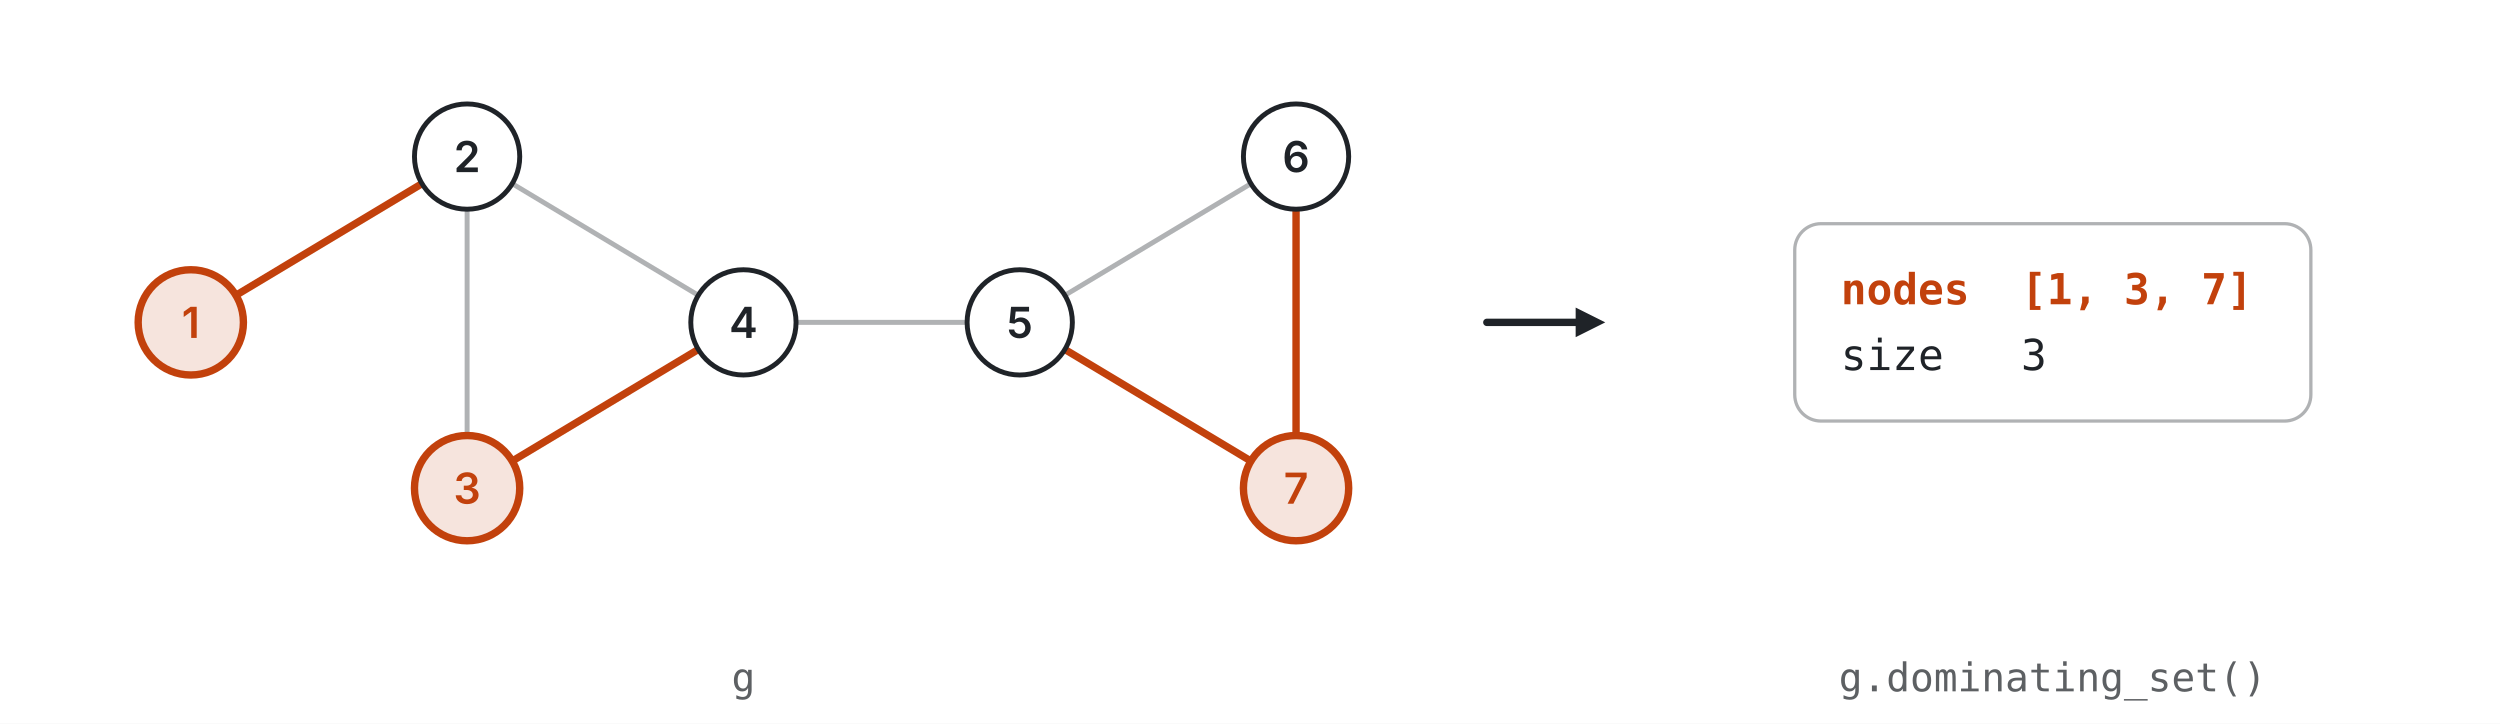
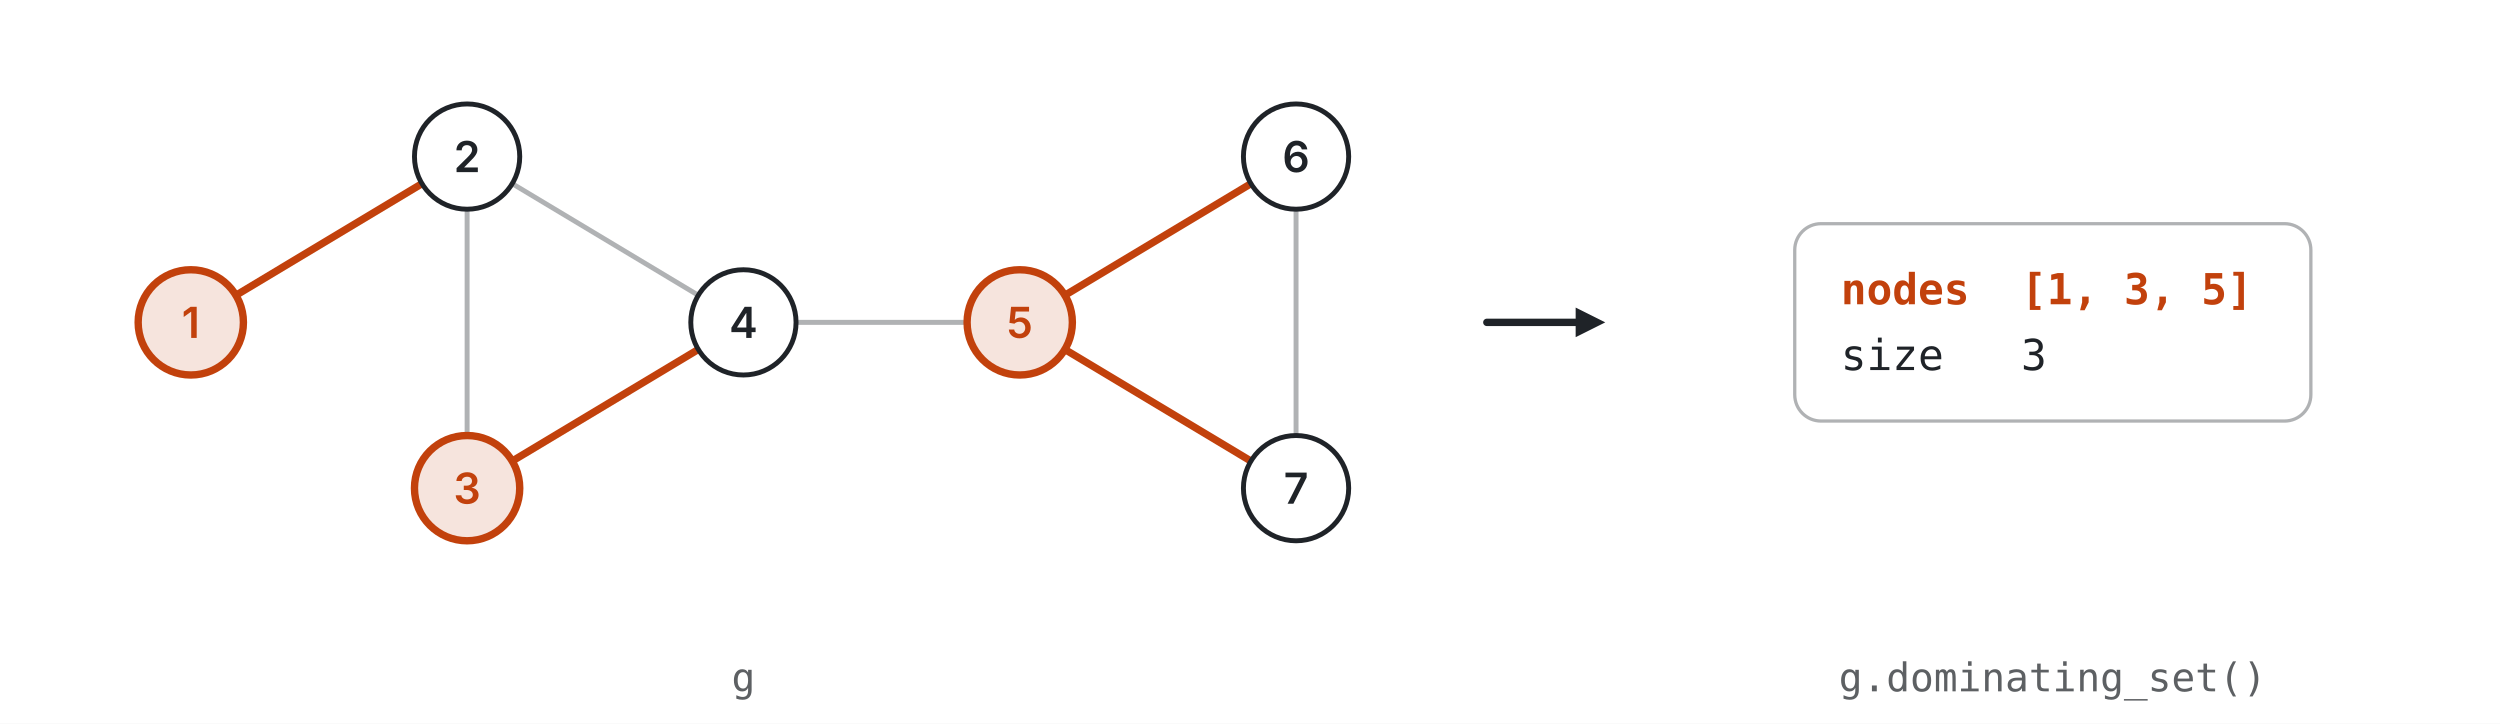
<svg xmlns="http://www.w3.org/2000/svg" viewBox="0 0 760 220" width="760" height="220" role="img" xml:space="preserve">
  <rect width="760" height="220" fill="#ffffff" />
  <rect x="545.6" y="68.0" width="156.9" height="60.0" rx="8" fill="#ffffff" stroke="#1f2328" stroke-opacity="0.35" stroke-width="1" />
  <line x1="452.0" y1="98.0" x2="480.0" y2="98.0" stroke="#1f2328" stroke-opacity="1.0" stroke-width="2.25" stroke-linecap="round" />
  <polygon points="488.0,98.0 479.0,102.5 479.0,93.5" fill="#1f2328" fill-opacity="1.0" />
  <path d="M 71.72 89.77 L 128.28 55.83" fill="none" stroke="#c2410c" stroke-opacity="1" stroke-width="2.25" stroke-linecap="round" />
  <path d="M 142.00 63.60 L 142.00 132.40" fill="none" stroke="#1f2328" stroke-opacity="0.35" stroke-width="1.5" stroke-linecap="round" />
  <path d="M 155.72 55.83 L 212.28 89.77" fill="none" stroke="#1f2328" stroke-opacity="0.35" stroke-width="1.5" stroke-linecap="round" />
  <path d="M 155.72 140.17 L 212.28 106.23" fill="none" stroke="#c2410c" stroke-opacity="1" stroke-width="2.25" stroke-linecap="round" />
  <path d="M 242.00 98.00 L 294.00 98.00" fill="none" stroke="#1f2328" stroke-opacity="0.35" stroke-width="1.5" stroke-linecap="round" />
-   <path d="M 323.72 89.77 L 380.28 55.83" fill="none" stroke="#1f2328" stroke-opacity="0.35" stroke-width="1.5" stroke-linecap="round" />
+   <path d="M 323.72 89.77 L 380.28 55.83" fill="none" stroke="#c2410c" stroke-opacity="1" stroke-width="2.25" stroke-linecap="round" />
  <path d="M 323.72 106.23 L 380.28 140.17" fill="none" stroke="#c2410c" stroke-opacity="1" stroke-width="2.25" stroke-linecap="round" />
-   <path d="M 394.00 63.60 L 394.00 132.40" fill="none" stroke="#c2410c" stroke-opacity="1" stroke-width="2.25" stroke-linecap="round" />
+   <path d="M 394.00 63.60 L 394.00 132.40" fill="none" stroke="#1f2328" stroke-opacity="0.35" stroke-width="1.5" stroke-linecap="round" />
  <circle cx="58.0" cy="98.0" r="16" fill="#f6e4dd" stroke="#c2410c" stroke-opacity="1" stroke-width="2.25" />
  <text x="58.0" y="98.0" text-anchor="middle" dominant-baseline="central" font-family="ui-sans-serif, system-ui, -apple-system, 'Segoe UI', sans-serif" font-size="13" font-weight="600" fill="#c2410c" fill-opacity="1">1</text>
  <circle cx="142.0" cy="47.6" r="16" fill="#ffffff" stroke="#1f2328" stroke-opacity="1" stroke-width="1.5" />
  <text x="142.0" y="47.6" text-anchor="middle" dominant-baseline="central" font-family="ui-sans-serif, system-ui, -apple-system, 'Segoe UI', sans-serif" font-size="13" font-weight="600" fill="#1f2328" fill-opacity="1">2</text>
  <circle cx="142.0" cy="148.4" r="16" fill="#f6e4dd" stroke="#c2410c" stroke-opacity="1" stroke-width="2.25" />
  <text x="142.0" y="148.4" text-anchor="middle" dominant-baseline="central" font-family="ui-sans-serif, system-ui, -apple-system, 'Segoe UI', sans-serif" font-size="13" font-weight="600" fill="#c2410c" fill-opacity="1">3</text>
  <circle cx="226.0" cy="98.0" r="16" fill="#ffffff" stroke="#1f2328" stroke-opacity="1" stroke-width="1.5" />
  <text x="226.0" y="98.0" text-anchor="middle" dominant-baseline="central" font-family="ui-sans-serif, system-ui, -apple-system, 'Segoe UI', sans-serif" font-size="13" font-weight="600" fill="#1f2328" fill-opacity="1">4</text>
-   <circle cx="310.0" cy="98.0" r="16" fill="#ffffff" stroke="#1f2328" stroke-opacity="1" stroke-width="1.5" />
-   <text x="310.0" y="98.0" text-anchor="middle" dominant-baseline="central" font-family="ui-sans-serif, system-ui, -apple-system, 'Segoe UI', sans-serif" font-size="13" font-weight="600" fill="#1f2328" fill-opacity="1">5</text>
+   <circle cx="310.0" cy="98.0" r="16" fill="#f6e4dd" stroke="#c2410c" stroke-opacity="1" stroke-width="2.25" />
+   <text x="310.0" y="98.0" text-anchor="middle" dominant-baseline="central" font-family="ui-sans-serif, system-ui, -apple-system, 'Segoe UI', sans-serif" font-size="13" font-weight="600" fill="#c2410c" fill-opacity="1">5</text>
  <circle cx="394.0" cy="47.6" r="16" fill="#ffffff" stroke="#1f2328" stroke-opacity="1" stroke-width="1.5" />
  <text x="394.0" y="47.6" text-anchor="middle" dominant-baseline="central" font-family="ui-sans-serif, system-ui, -apple-system, 'Segoe UI', sans-serif" font-size="13" font-weight="600" fill="#1f2328" fill-opacity="1">6</text>
-   <circle cx="394.0" cy="148.4" r="16" fill="#f6e4dd" stroke="#c2410c" stroke-opacity="1" stroke-width="2.25" />
-   <text x="394.0" y="148.4" text-anchor="middle" dominant-baseline="central" font-family="ui-sans-serif, system-ui, -apple-system, 'Segoe UI', sans-serif" font-size="13" font-weight="600" fill="#c2410c" fill-opacity="1">7</text>
+   <circle cx="394.0" cy="148.4" r="16" fill="#ffffff" stroke="#1f2328" stroke-opacity="1" stroke-width="1.5" />
+   <text x="394.0" y="148.4" text-anchor="middle" dominant-baseline="central" font-family="ui-sans-serif, system-ui, -apple-system, 'Segoe UI', sans-serif" font-size="13" font-weight="600" fill="#1f2328" fill-opacity="1">7</text>
  <text x="226.0" y="206.0" text-anchor="middle" dominant-baseline="central" font-family="ui-monospace, SFMono-Regular, Menlo, Consolas, monospace" font-size="12" font-weight="400" fill="#1f2328" fill-opacity="0.72">g</text>
  <text x="624.0" y="206.0" text-anchor="middle" dominant-baseline="central" font-family="ui-monospace, SFMono-Regular, Menlo, Consolas, monospace" font-size="12" font-weight="400" fill="#1f2328" fill-opacity="0.72">g.dominating_set()</text>
-   <text x="559.6" y="88.0" text-anchor="start" dominant-baseline="central" font-family="ui-monospace, SFMono-Regular, Menlo, Consolas, monospace" font-size="13" font-weight="600" fill="#c2410c" fill-opacity="1.0">nodes  [1, 3, 7]</text>
+   <text x="559.6" y="88.0" text-anchor="start" dominant-baseline="central" font-family="ui-monospace, SFMono-Regular, Menlo, Consolas, monospace" font-size="13" font-weight="600" fill="#c2410c" fill-opacity="1.0">nodes  [1, 3, 5]</text>
  <text x="559.6" y="108.0" text-anchor="start" dominant-baseline="central" font-family="ui-monospace, SFMono-Regular, Menlo, Consolas, monospace" font-size="13" font-weight="400" fill="#1f2328" fill-opacity="1.0">size   3</text>
</svg>
